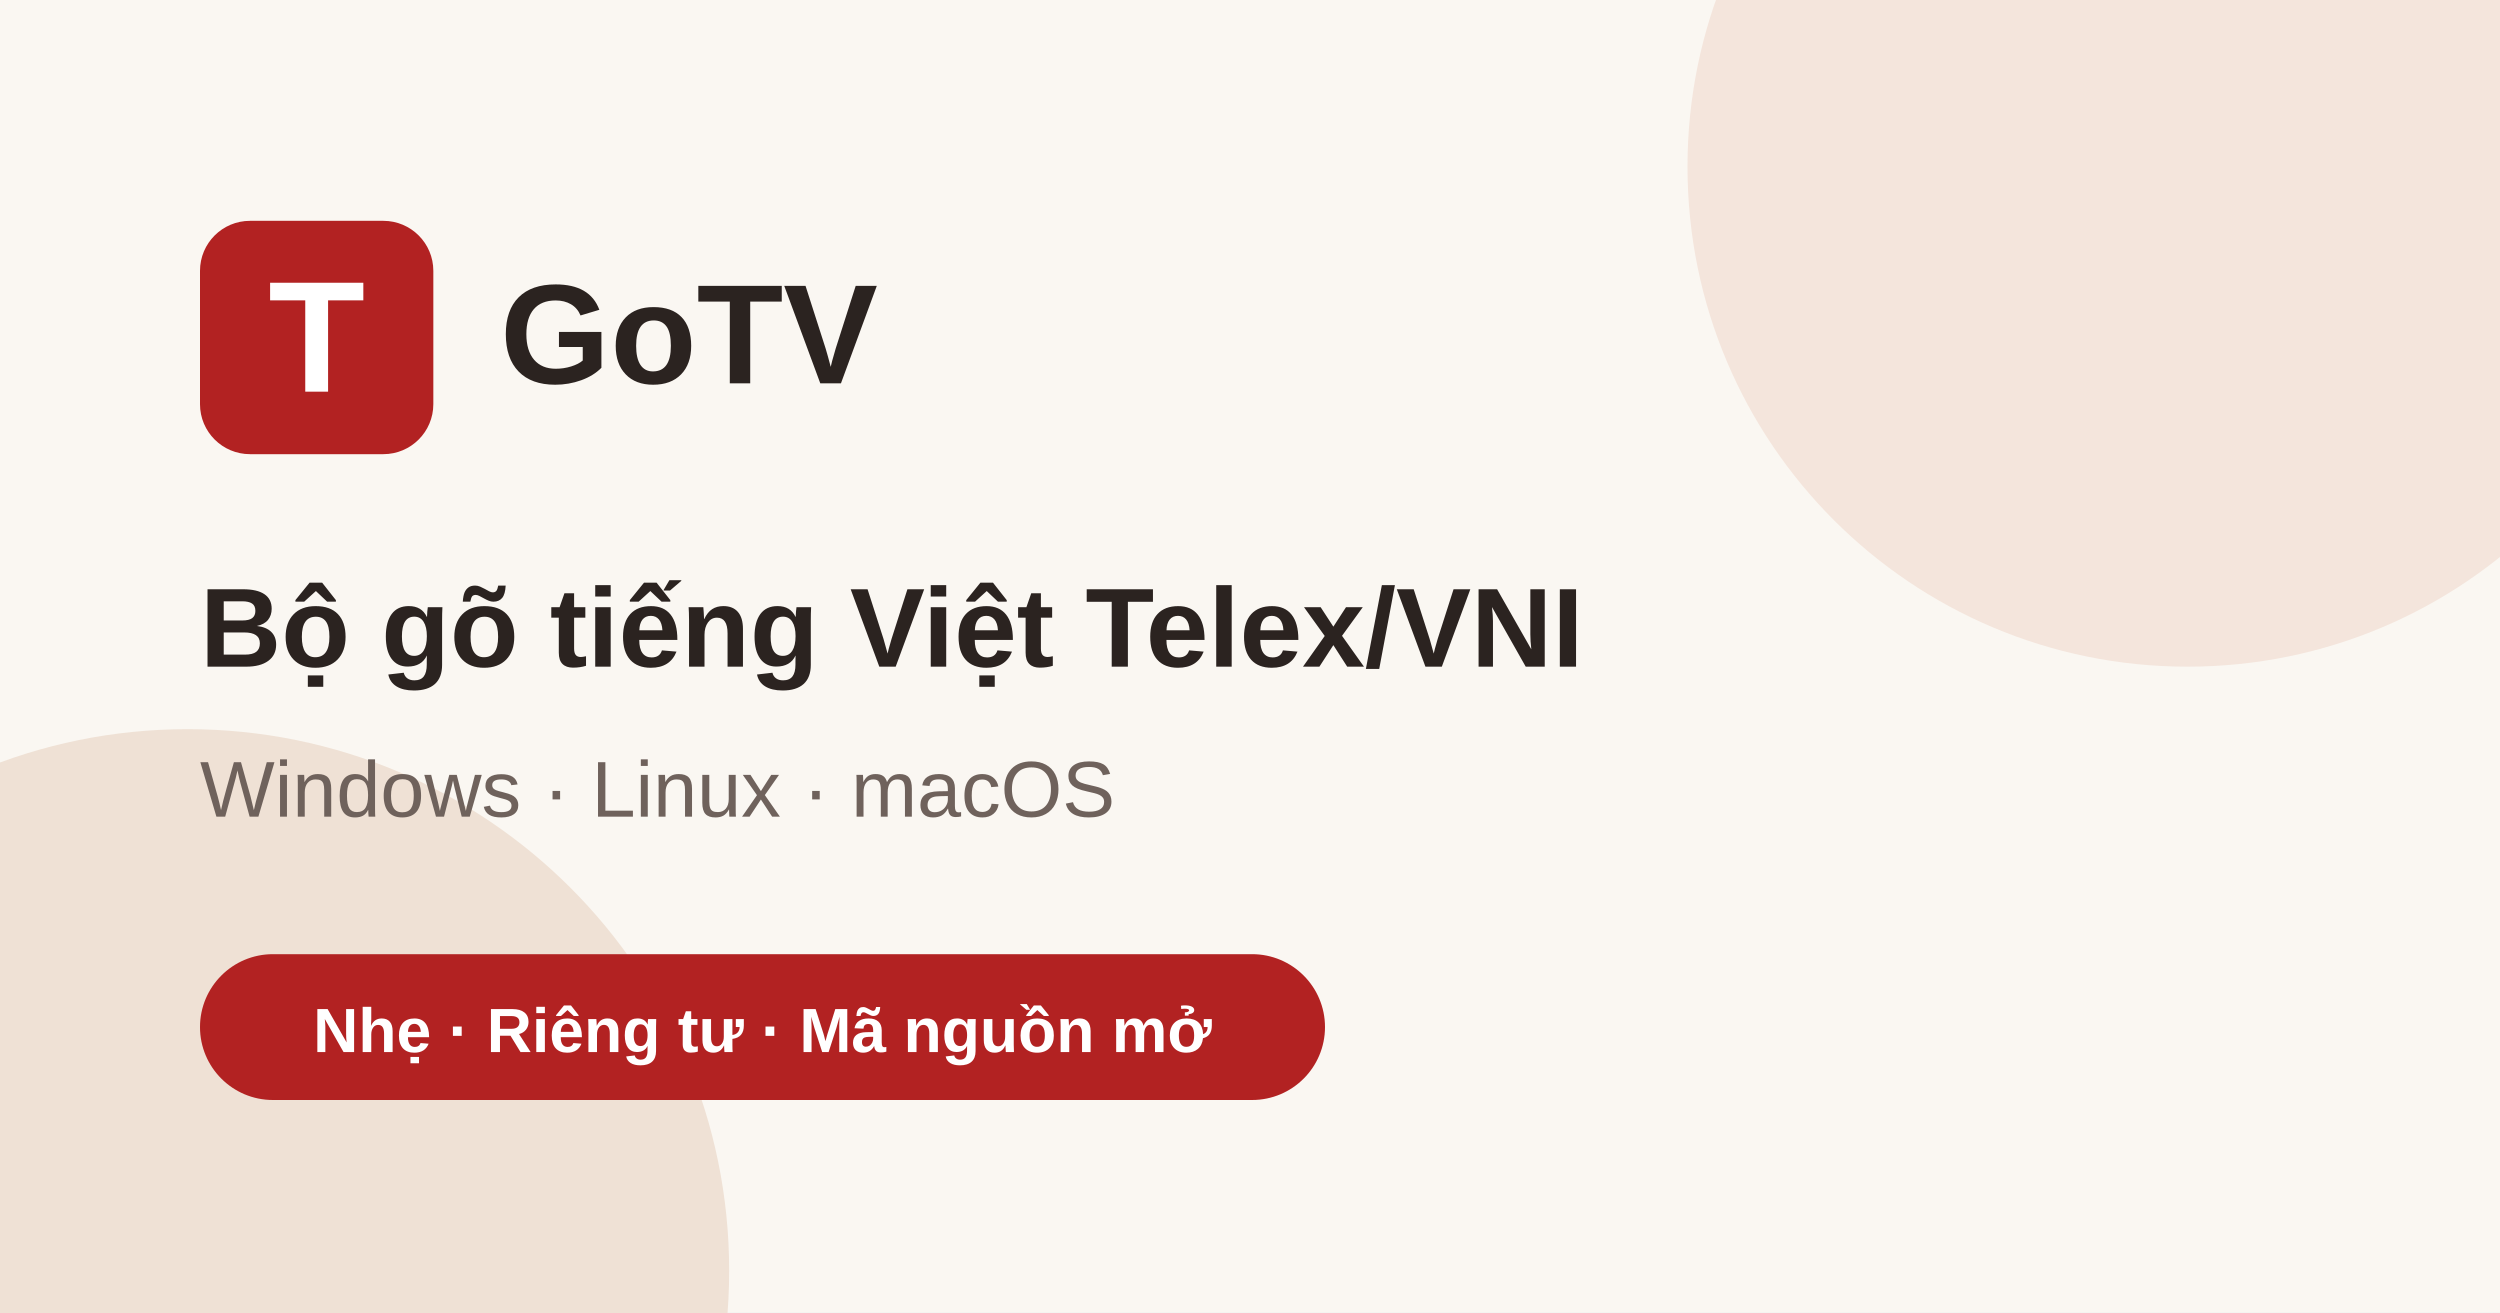
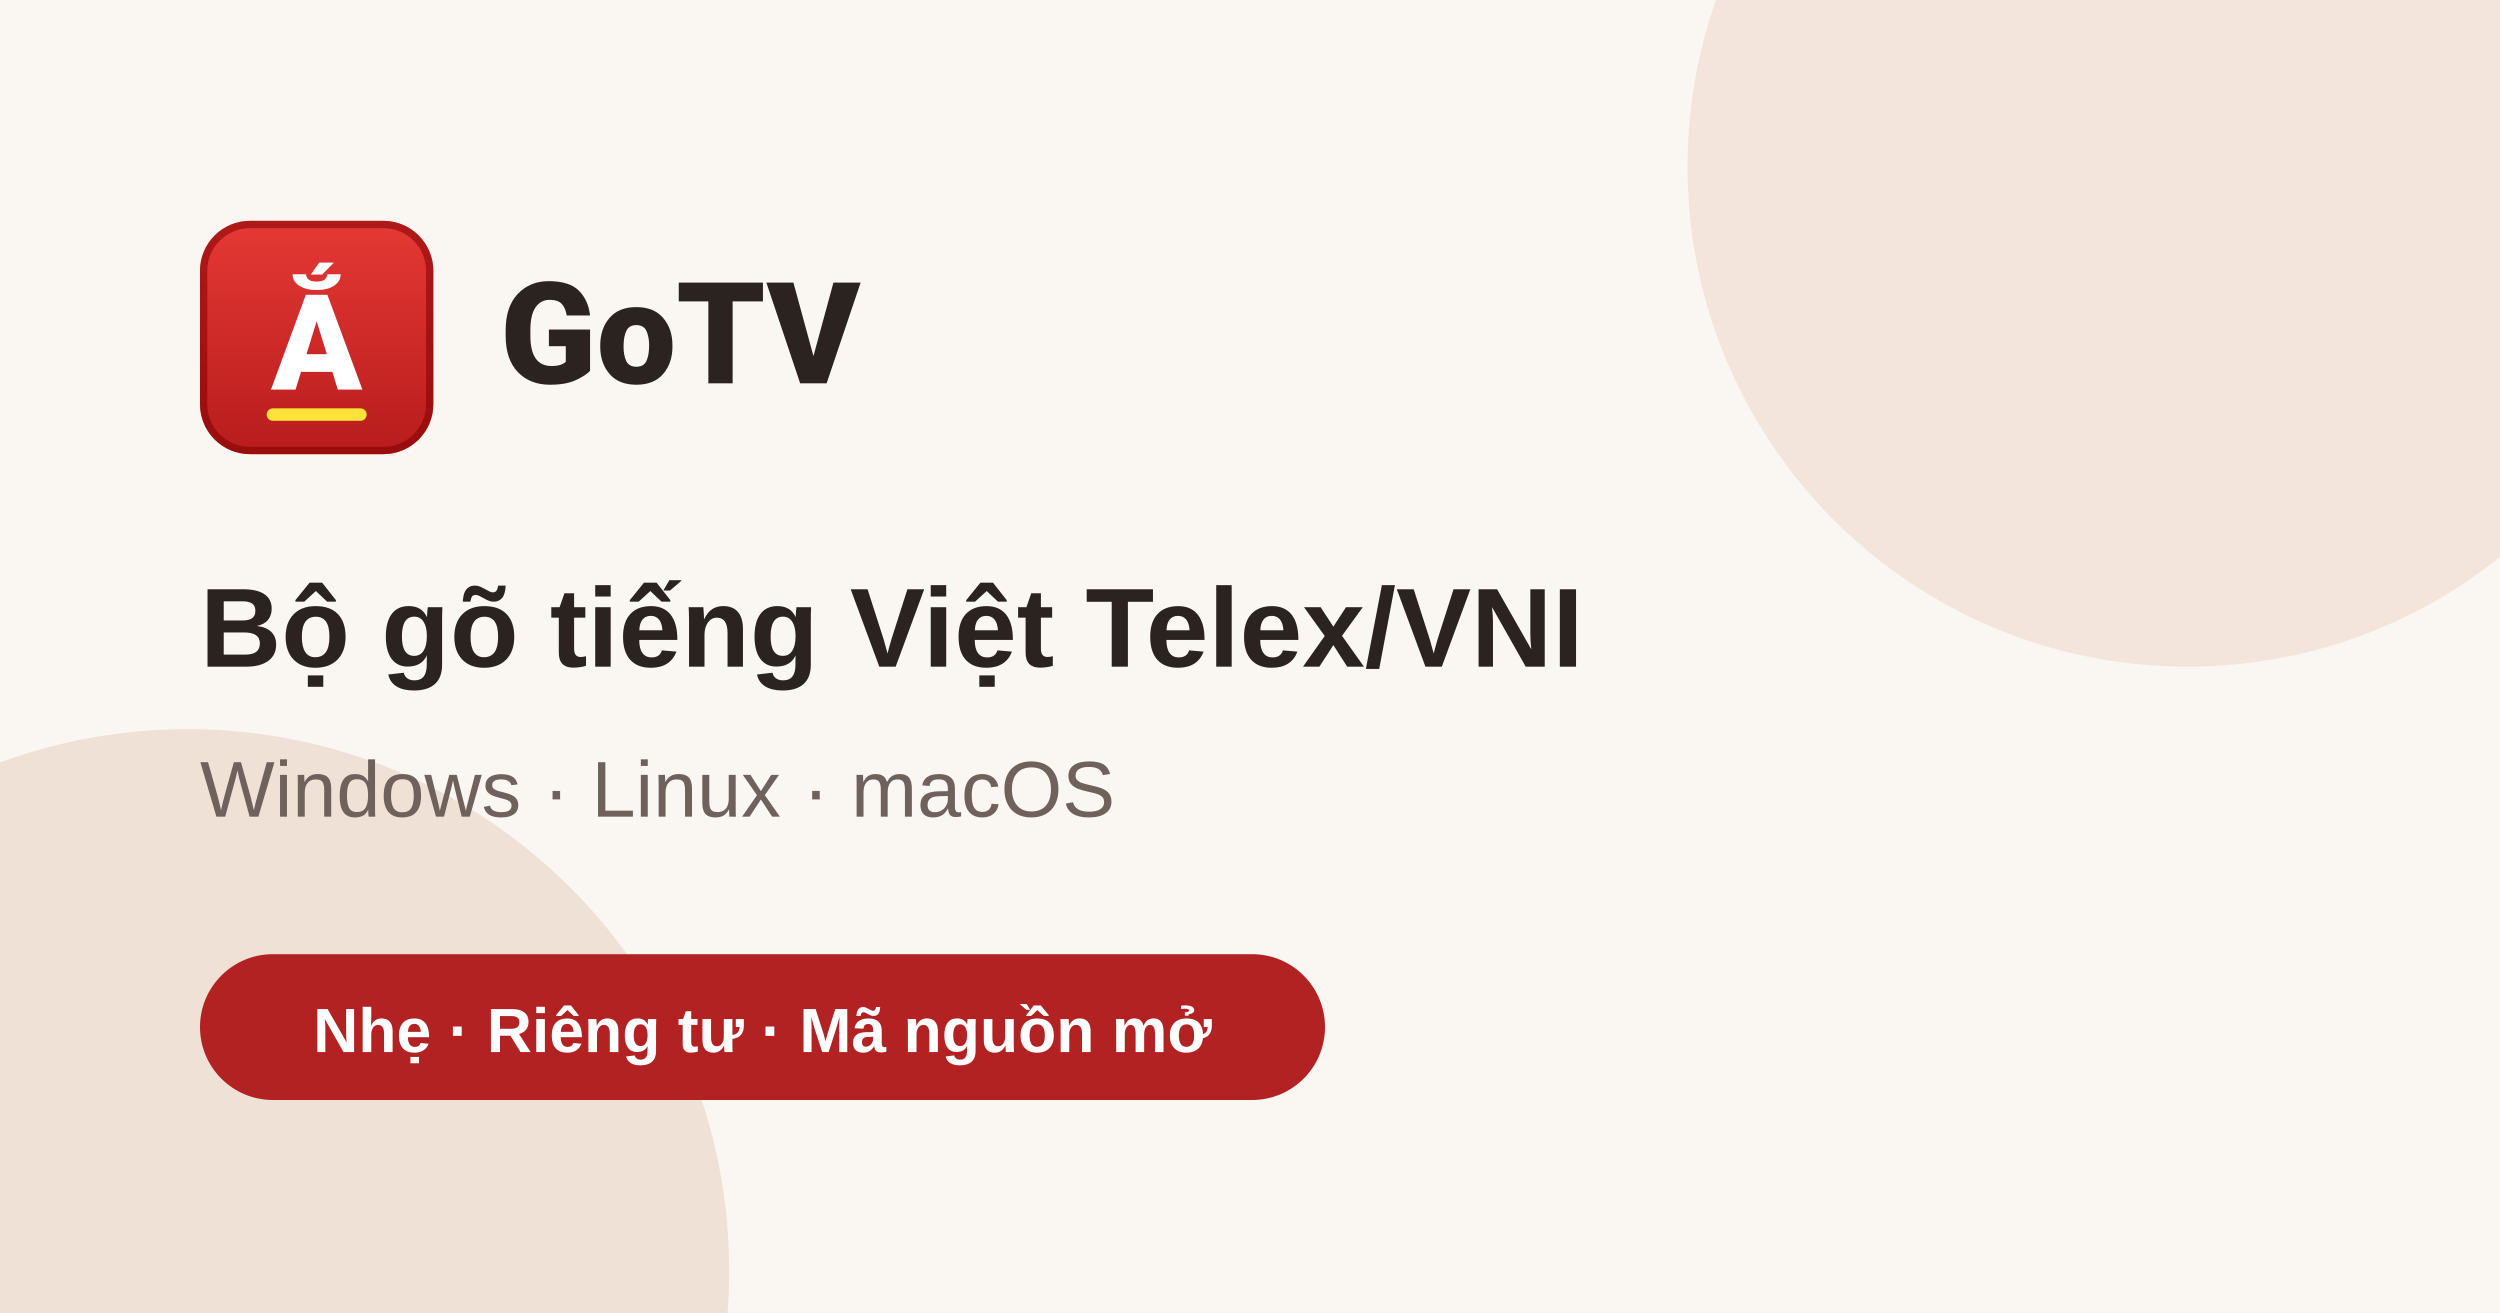
<svg xmlns="http://www.w3.org/2000/svg" width="1200" height="630" viewBox="0 0 1200 630" role="img" aria-labelledby="title desc">
+   <defs>
+     <linearGradient id="gotv-bg" x1="0" y1="0" x2="0" y2="1">
+       <stop offset="0%" stop-color="#E53935" />
+       <stop offset="100%" stop-color="#B71C1C" />
+     </linearGradient>
+   </defs>
  <rect width="1200" height="630" fill="#faf7f2" />
  <circle cx="1050" cy="80" r="240" fill="#f4e5dc" />
  <circle cx="90" cy="610" r="260" fill="#efe1d5" />
-   <rect x="96" y="106" width="112" height="112" rx="24" fill="#b22222" />
-   <text x="152" y="188" text-anchor="middle" font-family="Arial, sans-serif" font-size="76" font-weight="700" fill="#fff">T</text>
-   <text x="240" y="184" font-family="Arial, sans-serif" font-size="68" font-weight="700" fill="#2b2320">GoTV</text>
+   <rect x="96" y="106" width="112" height="112" rx="24" fill="url(#gotv-bg)" />
+   <rect x="97.75" y="107.75" width="108.5" height="108.5" rx="22.25" fill="none" stroke="#7F0000" stroke-width="3.5" opacity="0.55" />
+   <text x="152" y="187" text-anchor="middle" font-family="system-ui, -apple-system, 'Segoe UI', Roboto, Arial, sans-serif" font-size="64" font-weight="900" fill="#FFFFFF">Ắ</text>
+   <rect x="128" y="196" width="48" height="6" rx="3" fill="#FFEB3B" opacity="0.95" />
+   <text x="240" y="184" font-family="system-ui, -apple-system, 'Segoe UI', Roboto, Arial, sans-serif" font-size="68" font-weight="800" fill="#2b2320">GoTV</text>
  <text x="96" y="320" font-family="Arial, sans-serif" font-size="54" font-weight="700" fill="#2b2320">Bộ gõ tiếng Việt Telex/VNI</text>
  <text x="96" y="392" font-family="Arial, sans-serif" font-size="38" fill="#6f625c">Windows · Linux · macOS</text>
  <rect x="96" y="458" width="540" height="70" rx="35" fill="#b22222" />
  <text x="366" y="505" text-anchor="middle" font-family="Arial, sans-serif" font-size="30" font-weight="700" fill="#fff">Nhẹ · Riêng tư · Mã nguồn mở</text>
</svg>
